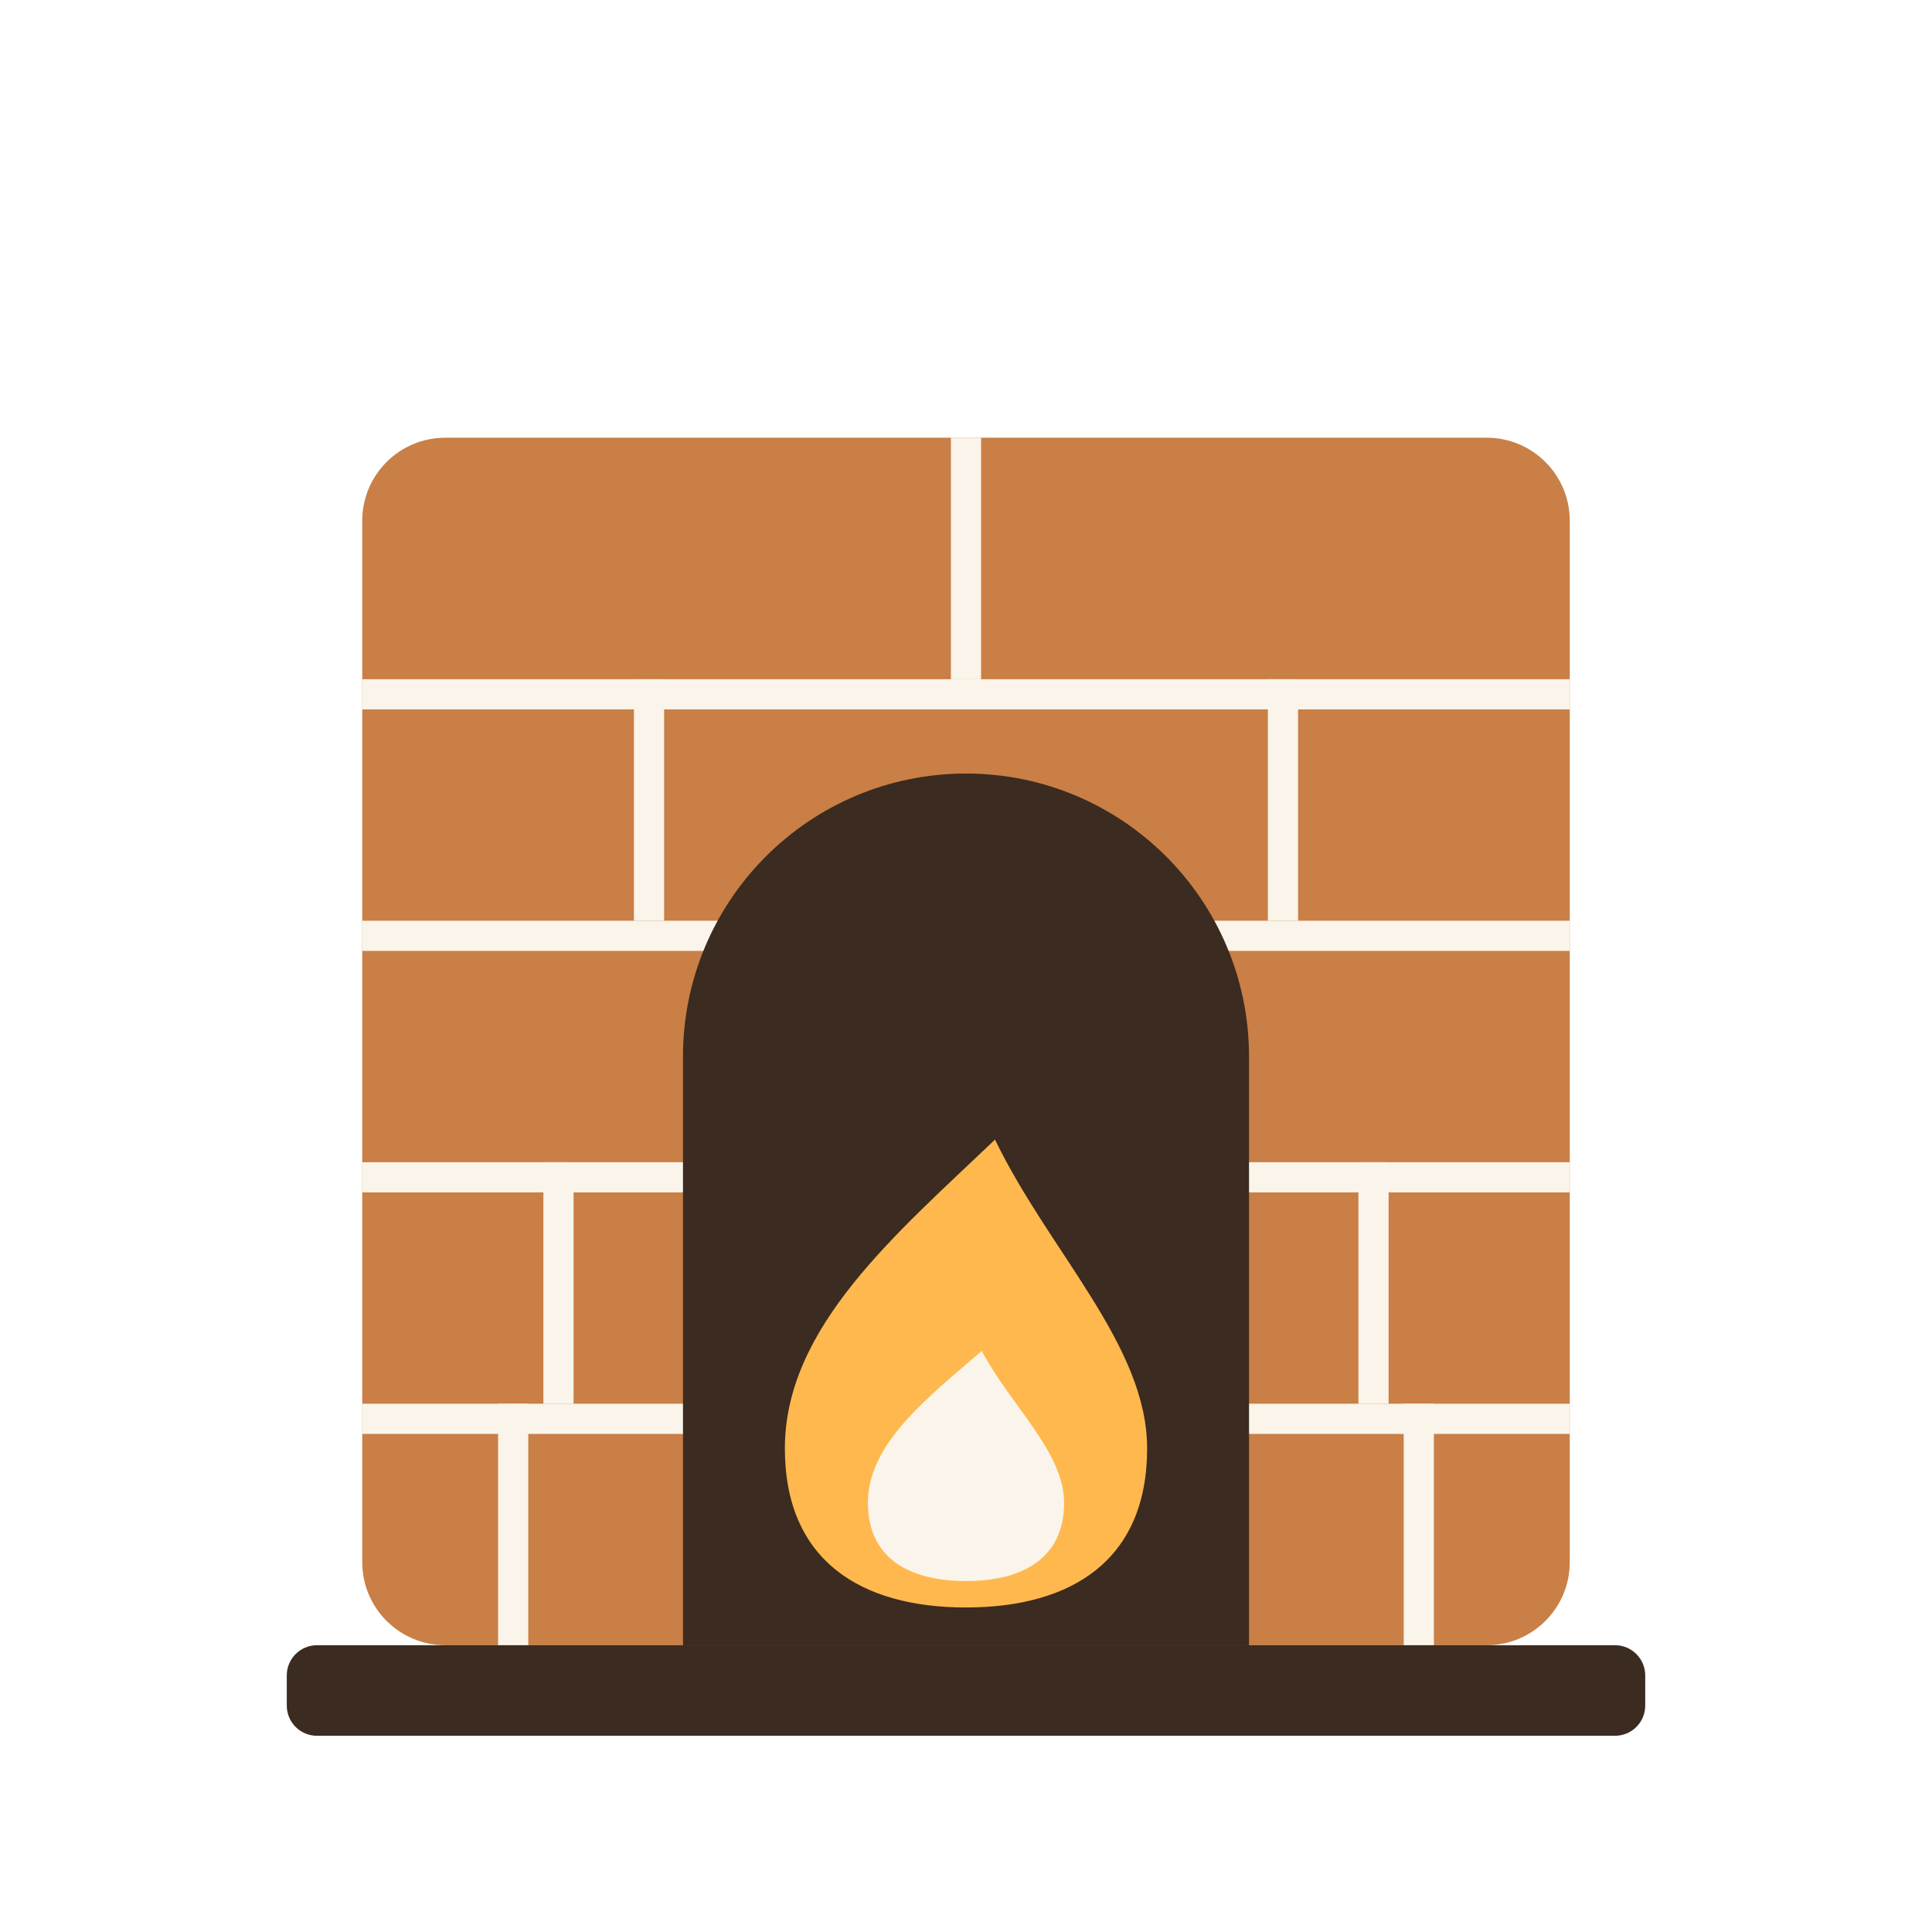
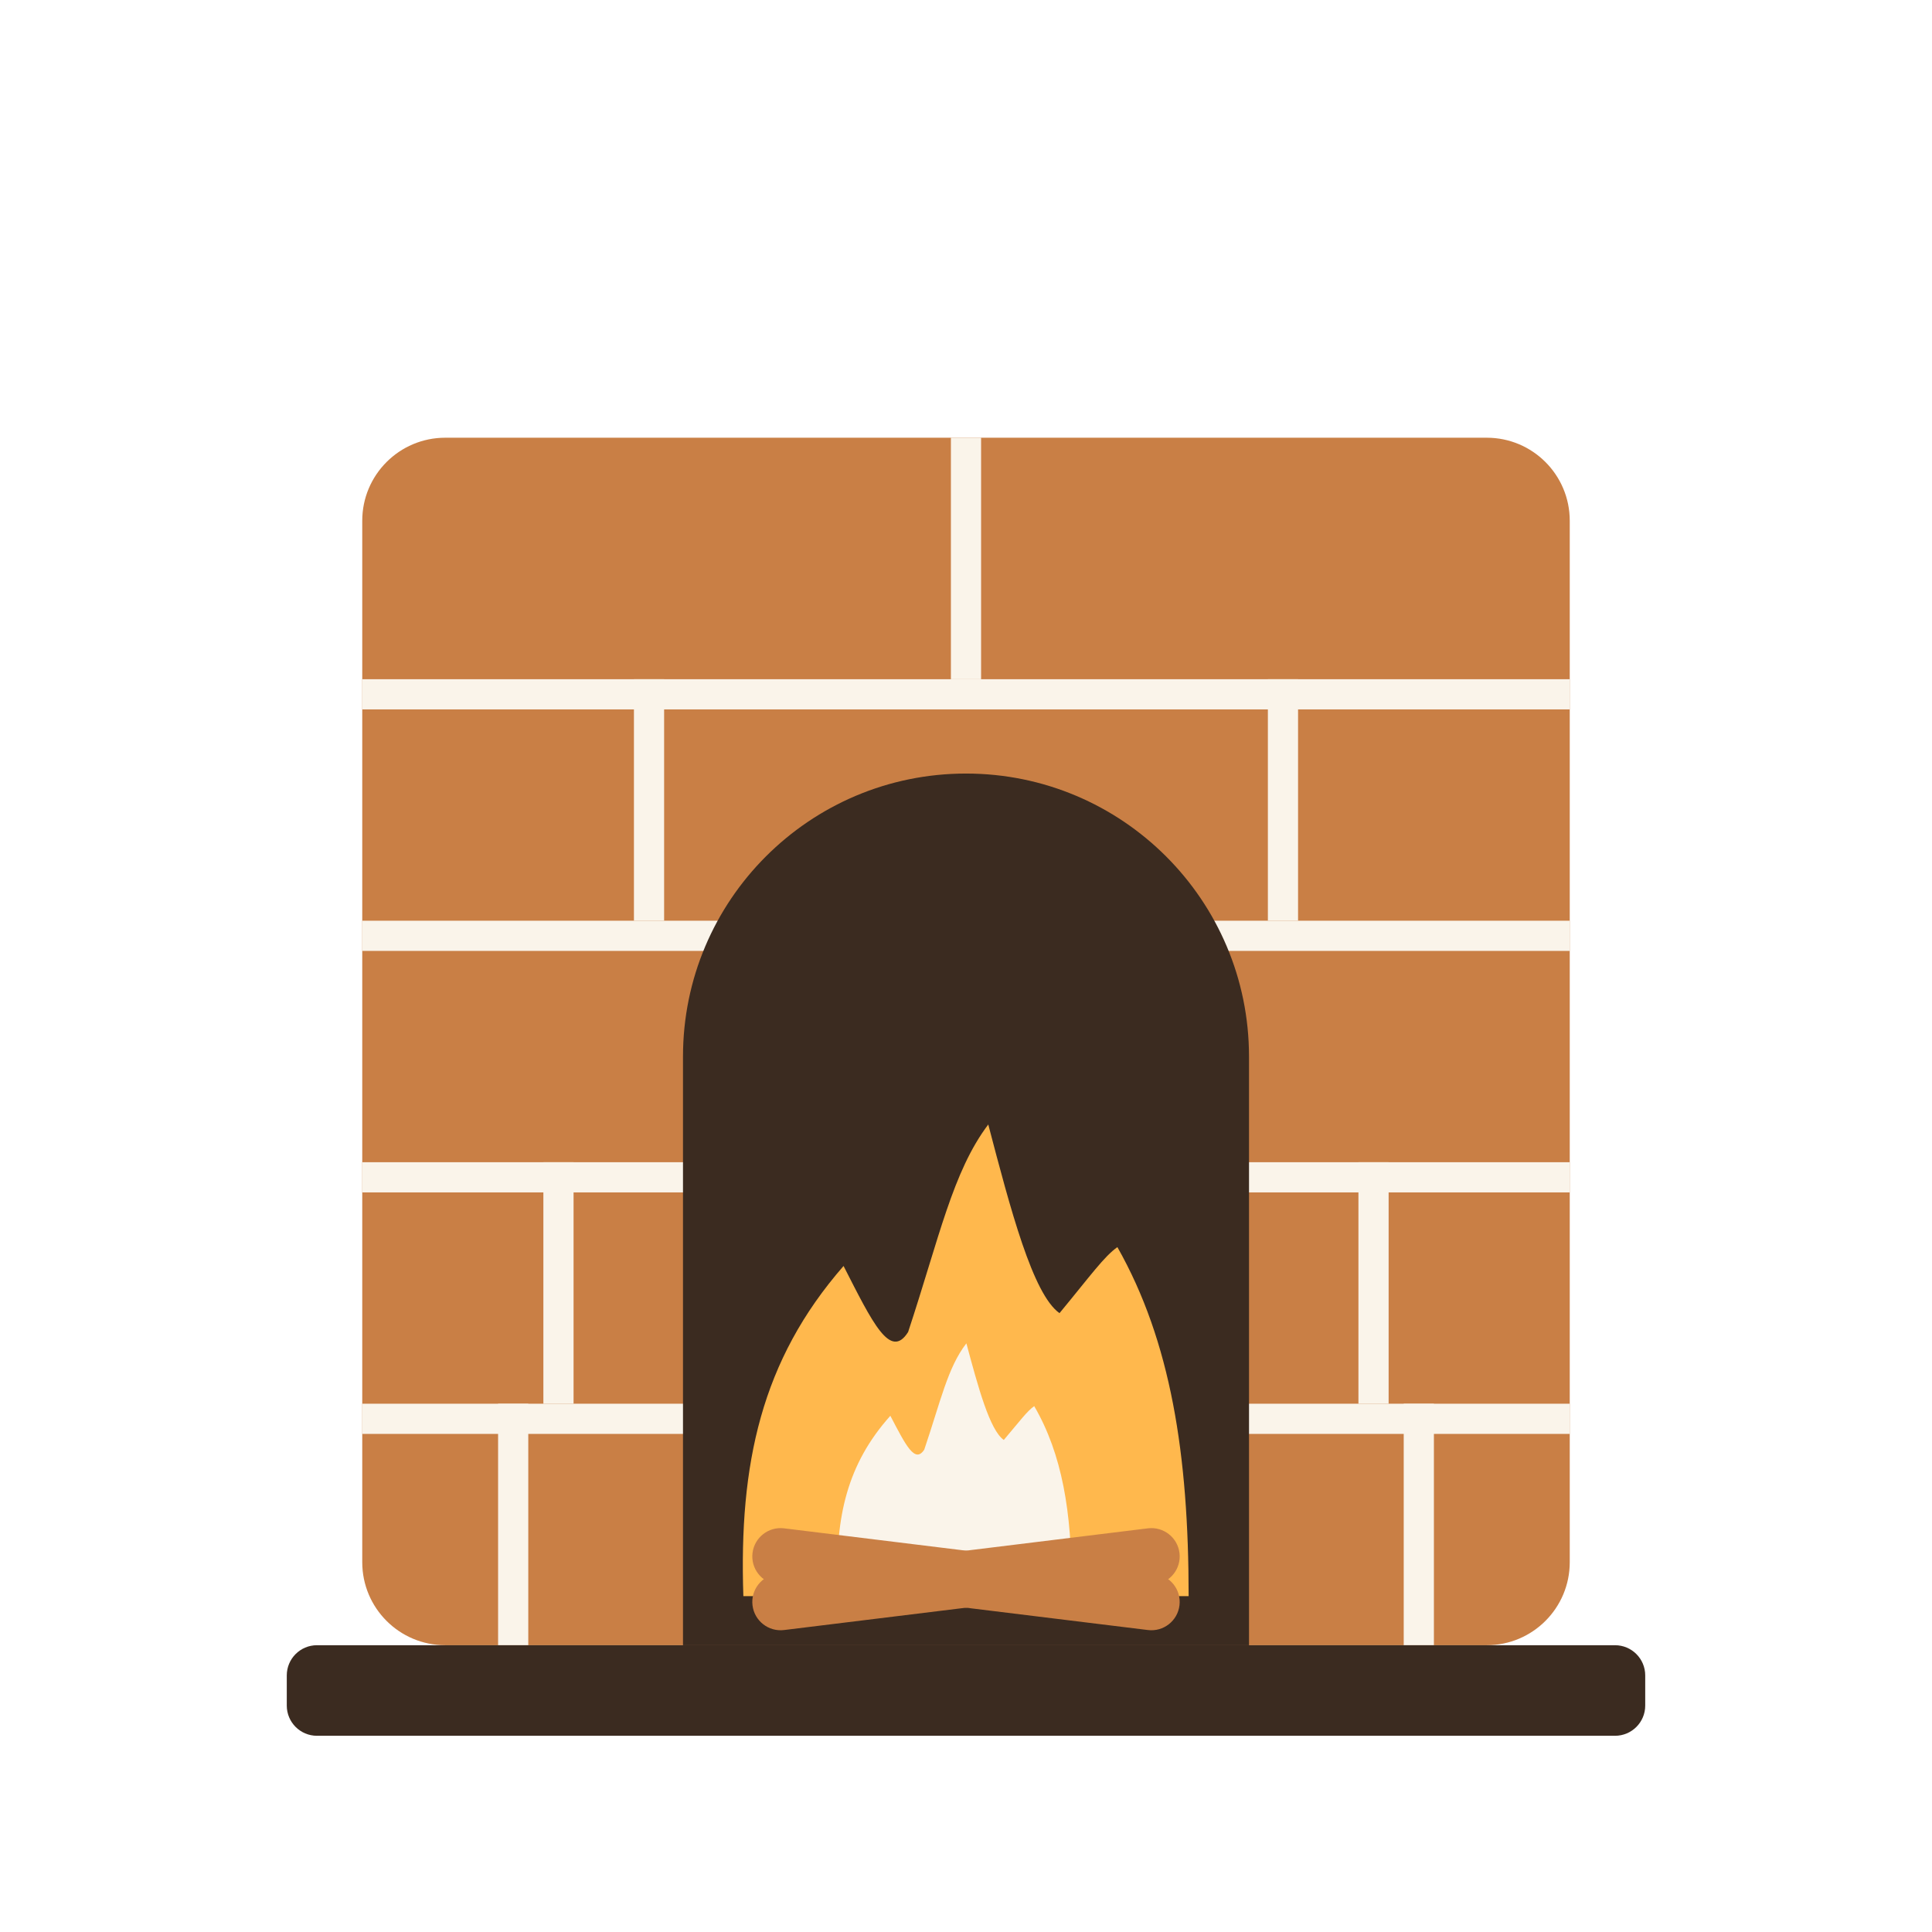
<svg xmlns="http://www.w3.org/2000/svg" viewBox="0 0 1024 1024" width="1024" height="1024">
  <rect x="192" y="232" width="640" height="640" rx="44" fill="#C97F45" />
  <rect x="192" y="360" width="640" height="16" fill="#FAF4EA" />
  <rect x="192" y="488" width="640" height="16" fill="#FAF4EA" />
  <rect x="192" y="616" width="640" height="16" fill="#FAF4EA" />
  <rect x="192" y="744" width="640" height="16" fill="#FAF4EA" />
  <rect x="504" y="232" width="16" height="128" fill="#FAF4EA" />
  <rect x="336" y="360" width="16" height="128" fill="#FAF4EA" />
  <rect x="672" y="360" width="16" height="128" fill="#FAF4EA" />
  <rect x="504" y="488" width="16" height="128" fill="#FAF4EA" />
  <rect x="288" y="616" width="16" height="128" fill="#FAF4EA" />
  <rect x="720" y="616" width="16" height="128" fill="#FAF4EA" />
  <rect x="264" y="744" width="16" height="128" fill="#FAF4EA" />
  <rect x="744" y="744" width="16" height="128" fill="#FAF4EA" />
  <path d="M362 872 L362 560 A150 150 0 0 1 662 560 L662 872 Z" fill="#3B2B20" />
-   <path d="M527.36 604 C556.16 663.52 608 713.12 608 767.68 C608 827.2 567.68 852 512 852 C456.32 852 416 827.2 416 767.68 C416 703.2 475.52 653.6 527.36 604 Z" fill="#FFB84D" />
-   <path d="M520.32 716 C535.92 745.28 564 769.68 564 796.52 C564 825.8 542.16 838 512 838 C481.84 838 460 825.8 460 796.52 C460 764.8 492.24 740.4 520.32 716 Z" fill="#FAF4EA" />
+   <path d="M394 846 C391.64 776 403.44 721 447.1 671 C462.44 701 471.88 721 481.32 706 C497.84 656 504.92 621 523.8 596 C535.6 641 547.4 686 561.56 696 C578.08 676 585.16 666 592.24 661 C620.56 711 630 771 630 846 Z" fill="#FFB84D" />
+   <path d="M444 840 C442.76 804.16 448.96 776 471.9 750.4 C479.96 765.76 484.92 776 489.88 768.32 C498.56 742.72 502.28 724.8 512.2 712 C518.4 735.04 524.6 758.08 532.04 763.2 C540.72 752.96 544.44 747.84 548.16 745.28 C563.04 770.88 568 801.6 568 840 Z" fill="#FAF4EA" />
+   <g fill="#C97F45">
+     <rect x="398" y="822" width="228" height="30" rx="15" transform="rotate(-7 512 837)" />
+     <rect x="398" y="822" width="228" height="30" rx="15" transform="rotate(7 512 837)" />
+   </g>
  <rect x="152" y="872" width="720" height="48" rx="16" fill="#3B2B20" />
</svg>
